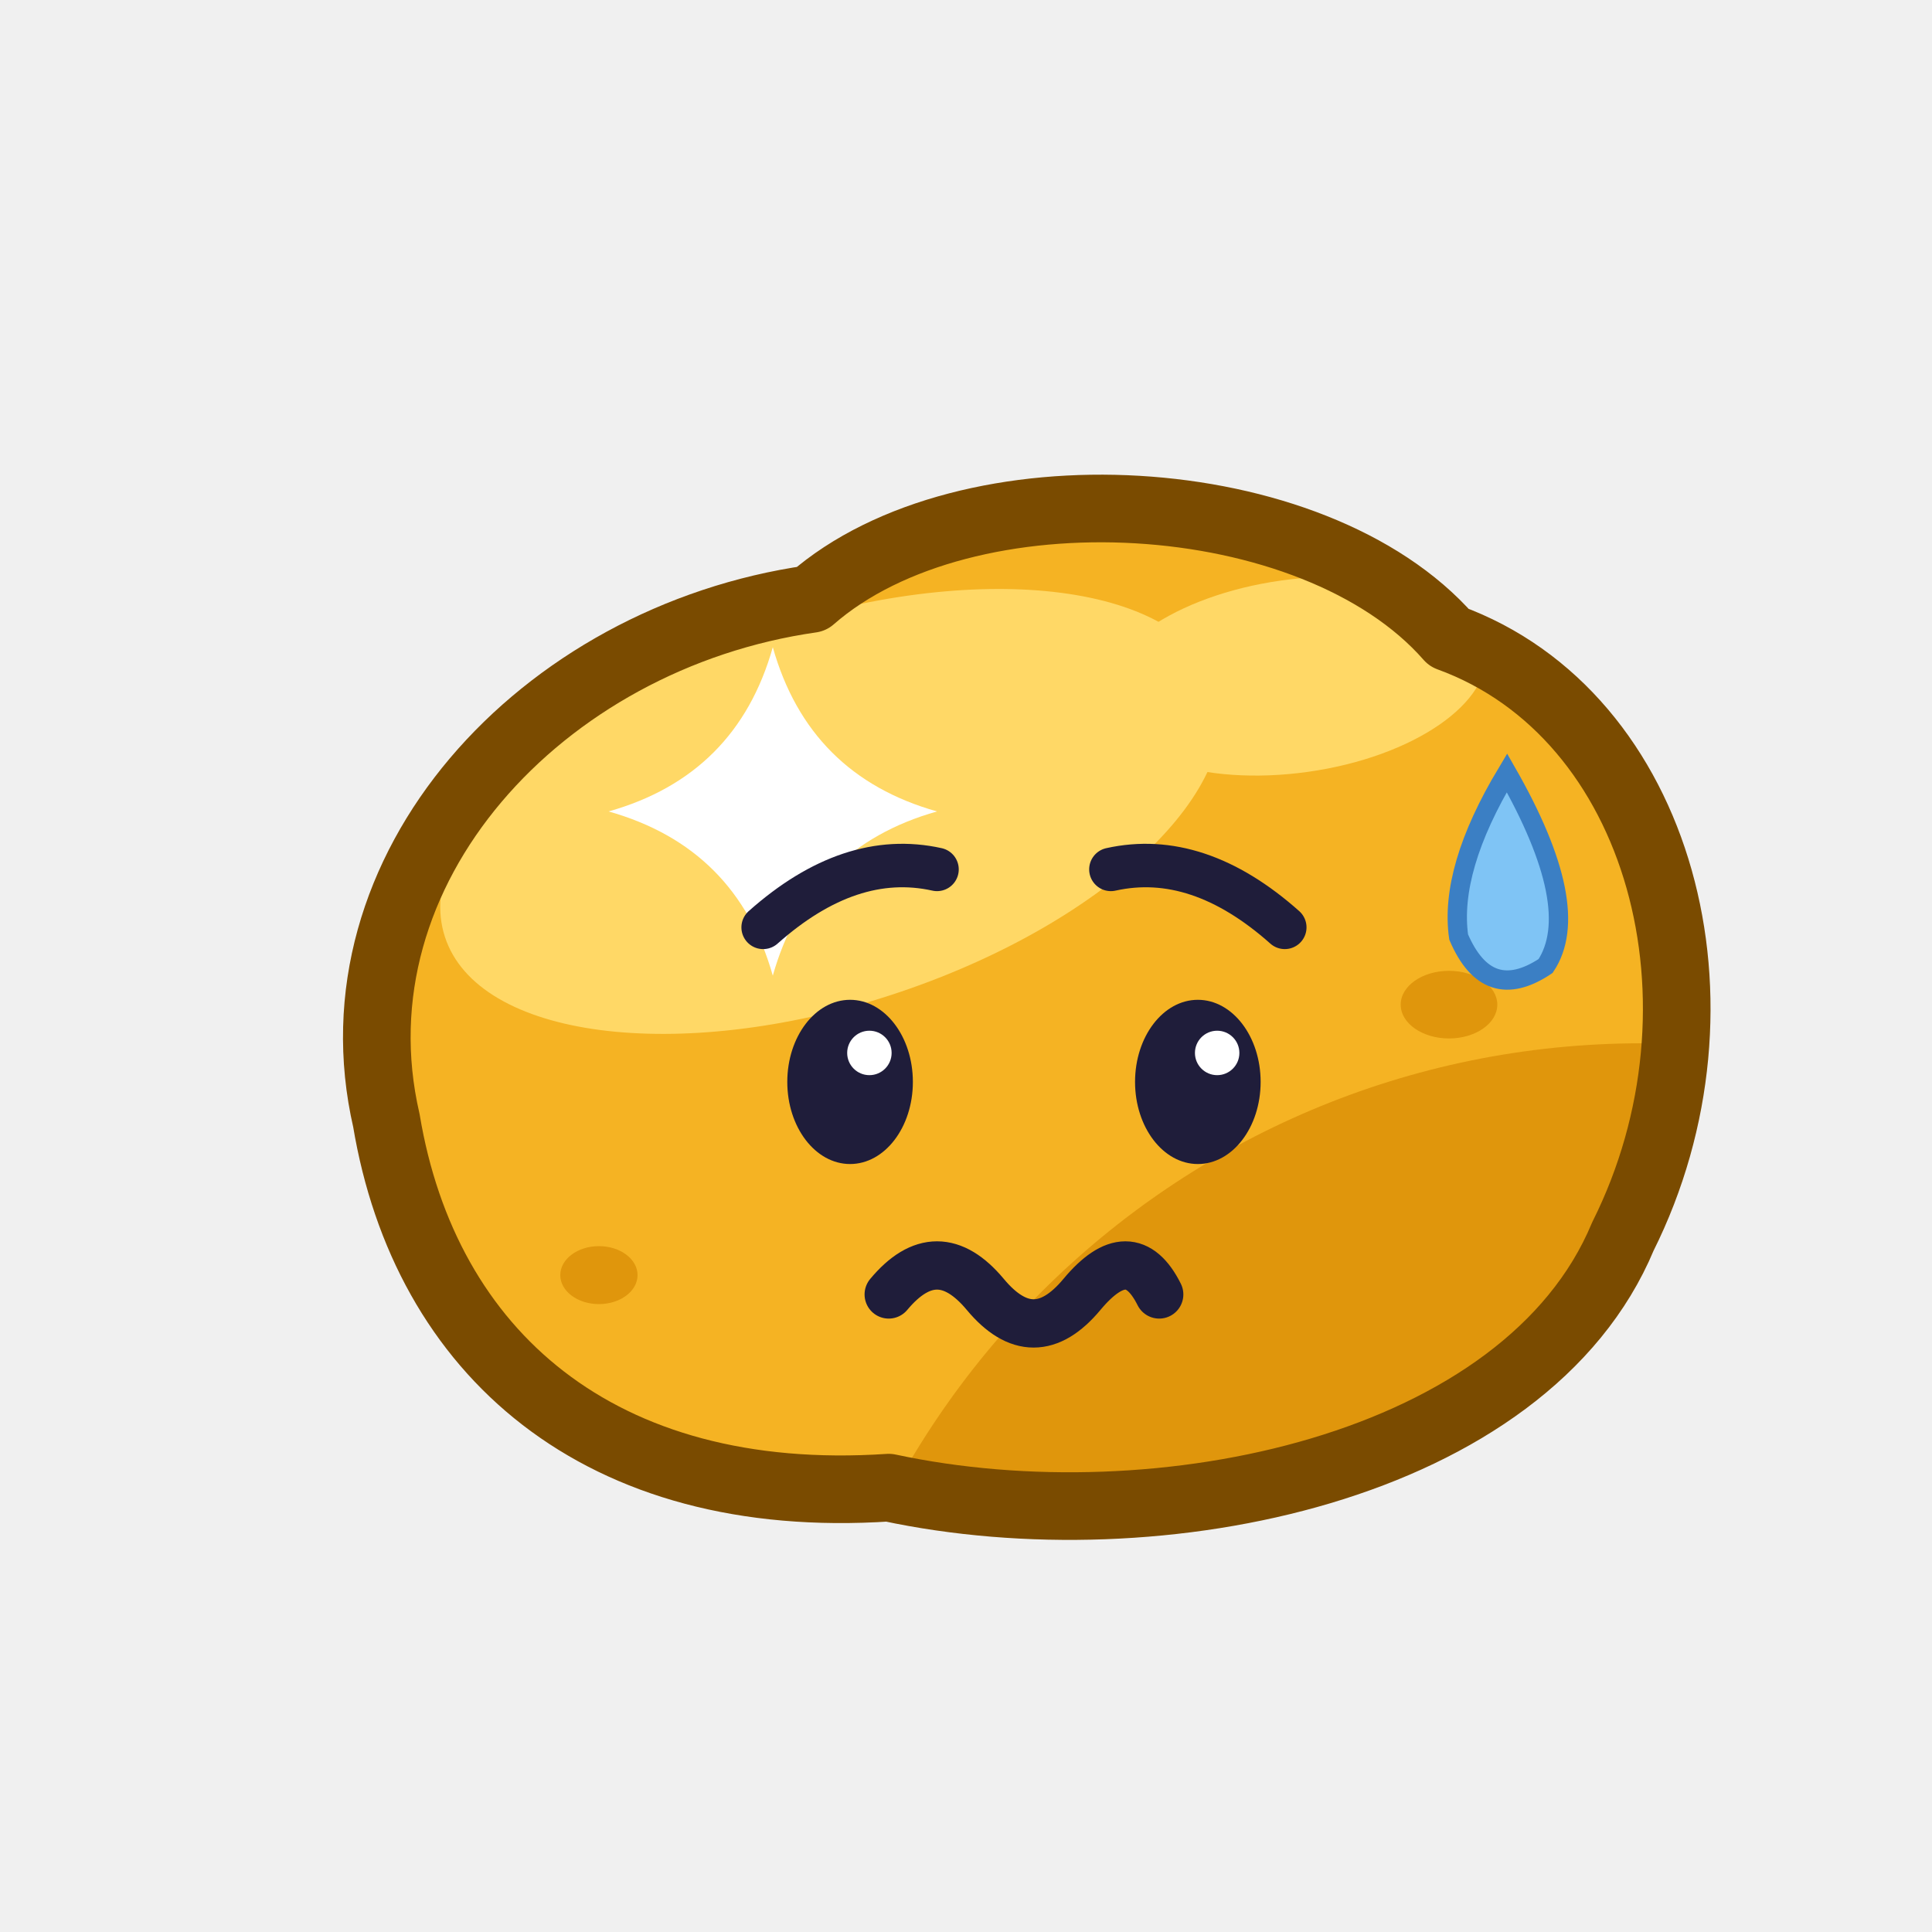
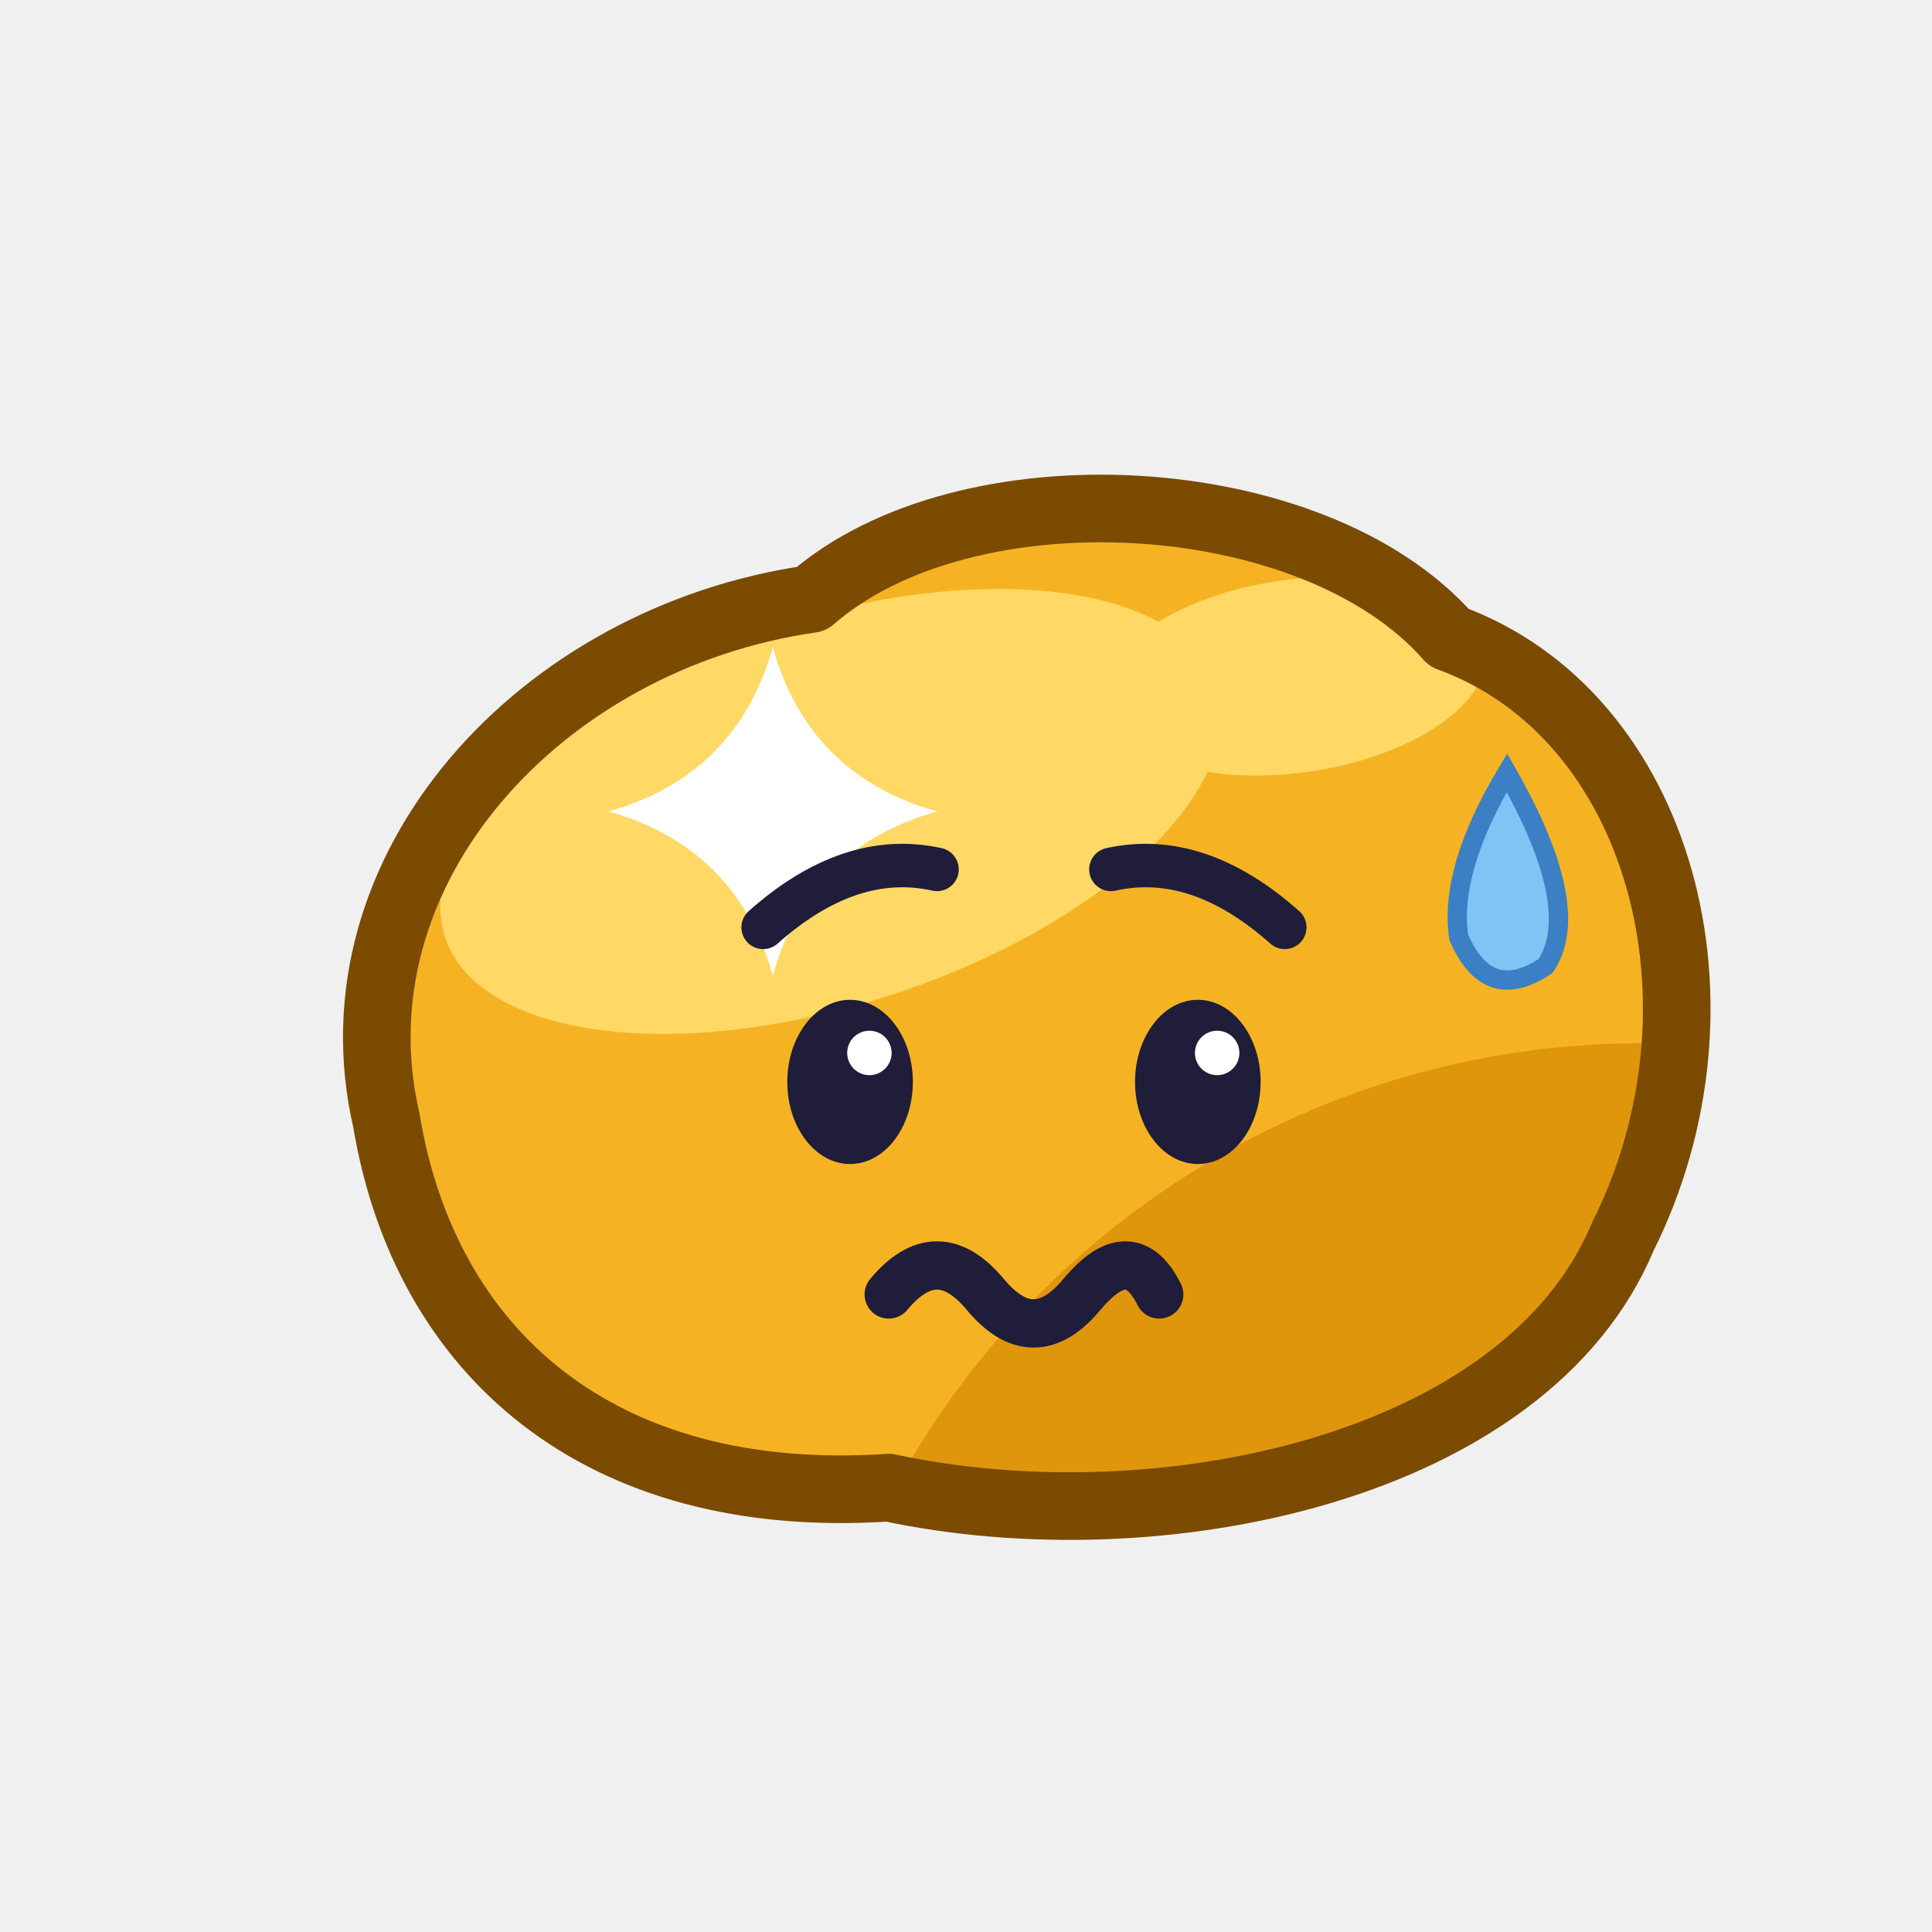
<svg xmlns="http://www.w3.org/2000/svg" viewBox="0 0 200 200" role="img" aria-label="Pépite inquiète">
  <defs>
    <clipPath id="cp-inquiete">
      <path d="M40,116 C34,90 56,66 84,62 C100,48 136,50 150,66 C172,74 180,104 168,128 C158,152 120,160 92,154 C62,156 44,140 40,116 Z" />
    </clipPath>
  </defs>
  <path d="M40,116 C34,90 56,66 84,62 C100,48 136,50 150,66 C172,74 180,104 168,128 C158,152 120,160 92,154 C62,156 44,140 40,116 Z" fill="#F5B323" />
  <g clip-path="url(#cp-inquiete)">
    <circle cx="170" cy="196" r="88" fill="#E0960C" />
    <ellipse cx="86" cy="84" rx="42" ry="20" transform="rotate(-18 86 84)" fill="#FFD866" />
    <ellipse cx="134" cy="70" rx="20" ry="10" transform="rotate(-8 134 70)" fill="#FFD866" />
-     <ellipse cx="150" cy="104" rx="5" ry="3.5" fill="#E0960C" />
-     <ellipse cx="62" cy="132" rx="4" ry="3" fill="#E0960C" />
  </g>
  <path d="M40,116 C34,90 56,66 84,62 C100,48 136,50 150,66 C172,74 180,104 168,128 C158,152 120,160 92,154 C62,156 44,140 40,116 Z" fill="none" stroke="#7A4B00" stroke-width="7" stroke-linejoin="round" />
  <path d="M80,67 Q83.74,80.26 97,84 Q83.74,87.74 80,101 Q76.26,87.74 63,84 Q76.26,80.26 80,67 Z" fill="#fff" />
  <ellipse cx="88" cy="112" rx="6.5" ry="8.5" fill="#1F1D3A" />
  <circle cx="90" cy="109" r="2.3" fill="#fff" />
  <ellipse cx="124" cy="112" rx="6.5" ry="8.5" fill="#1F1D3A" />
  <circle cx="126" cy="109" r="2.3" fill="#fff" />
  <path d="M79,96 Q88,88 97,90 M133,96 Q124,88 115,90" stroke="#1F1D3A" stroke-width="4.5" stroke-linecap="round" fill="none" />
  <path d="M92,134 Q97,128 102,134 Q107,140 112,134 Q117,128 120,134" stroke="#1F1D3A" stroke-width="5" stroke-linecap="round" stroke-linejoin="round" fill="none" />
  <path d="M156,80 Q164,94 160,100 Q154,104 151,97 Q150,90 156,80 Z" fill="#7FC4F5" stroke="#3B7FC4" stroke-width="2" />
</svg>
